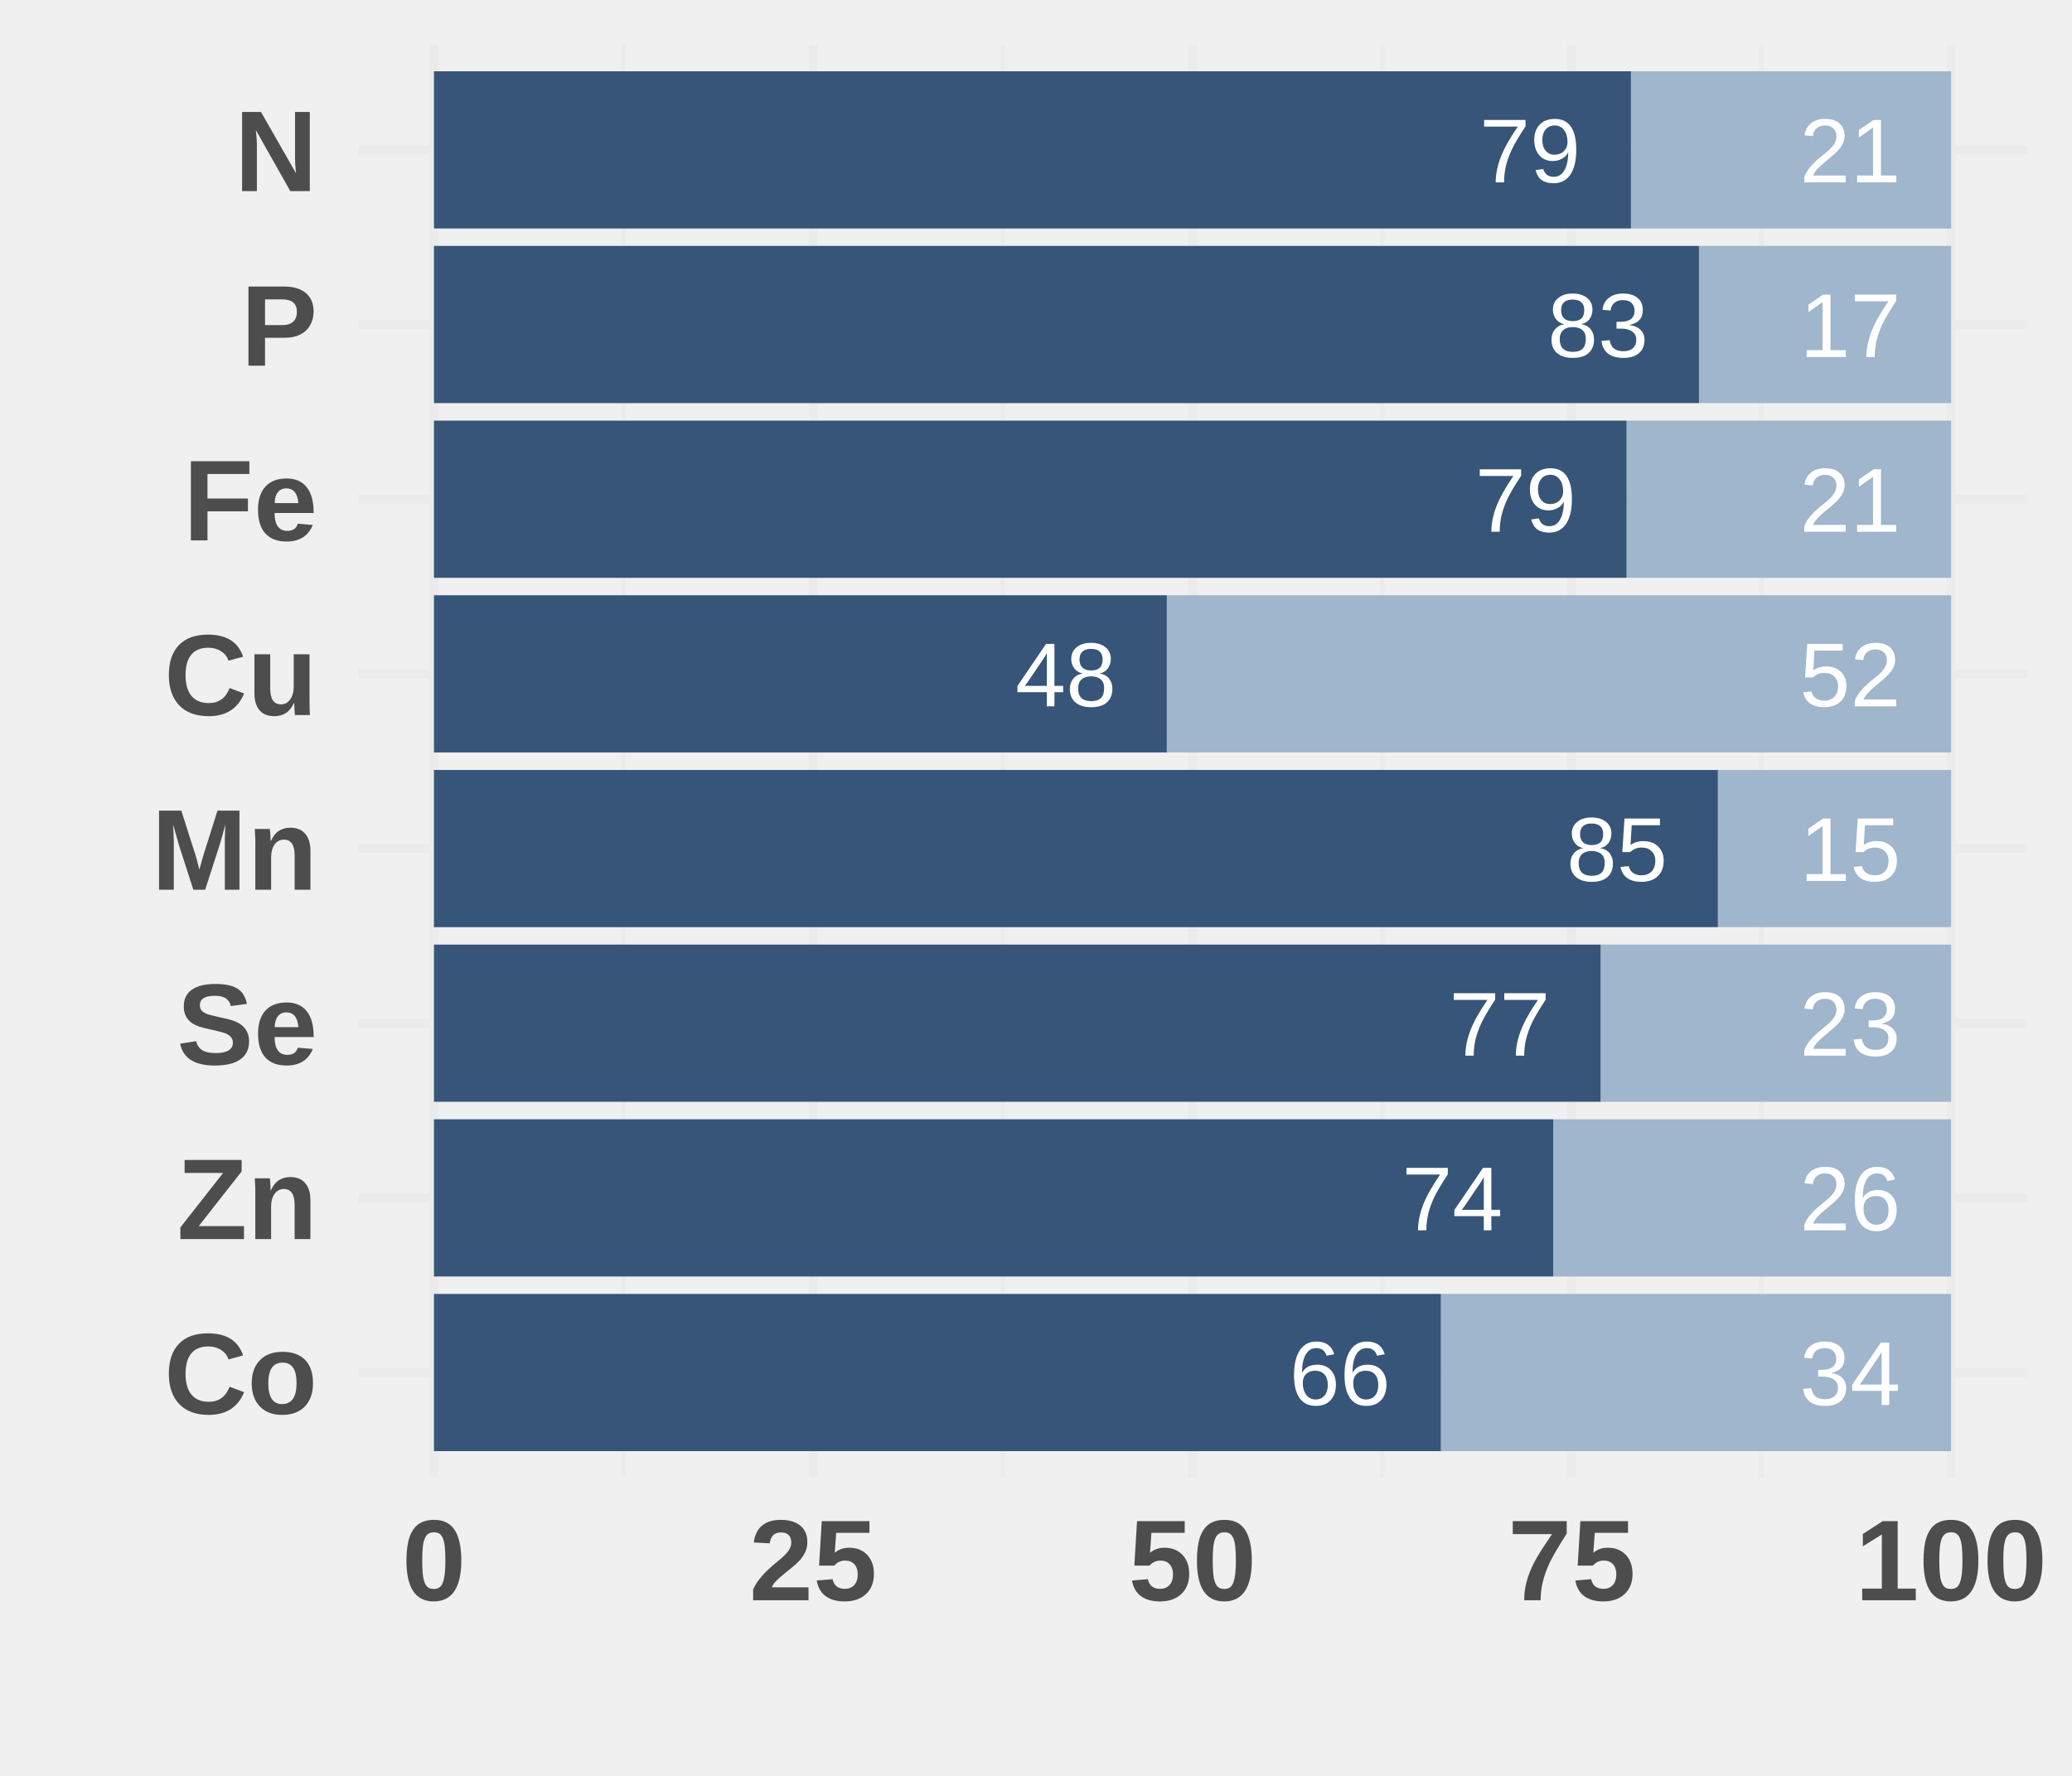
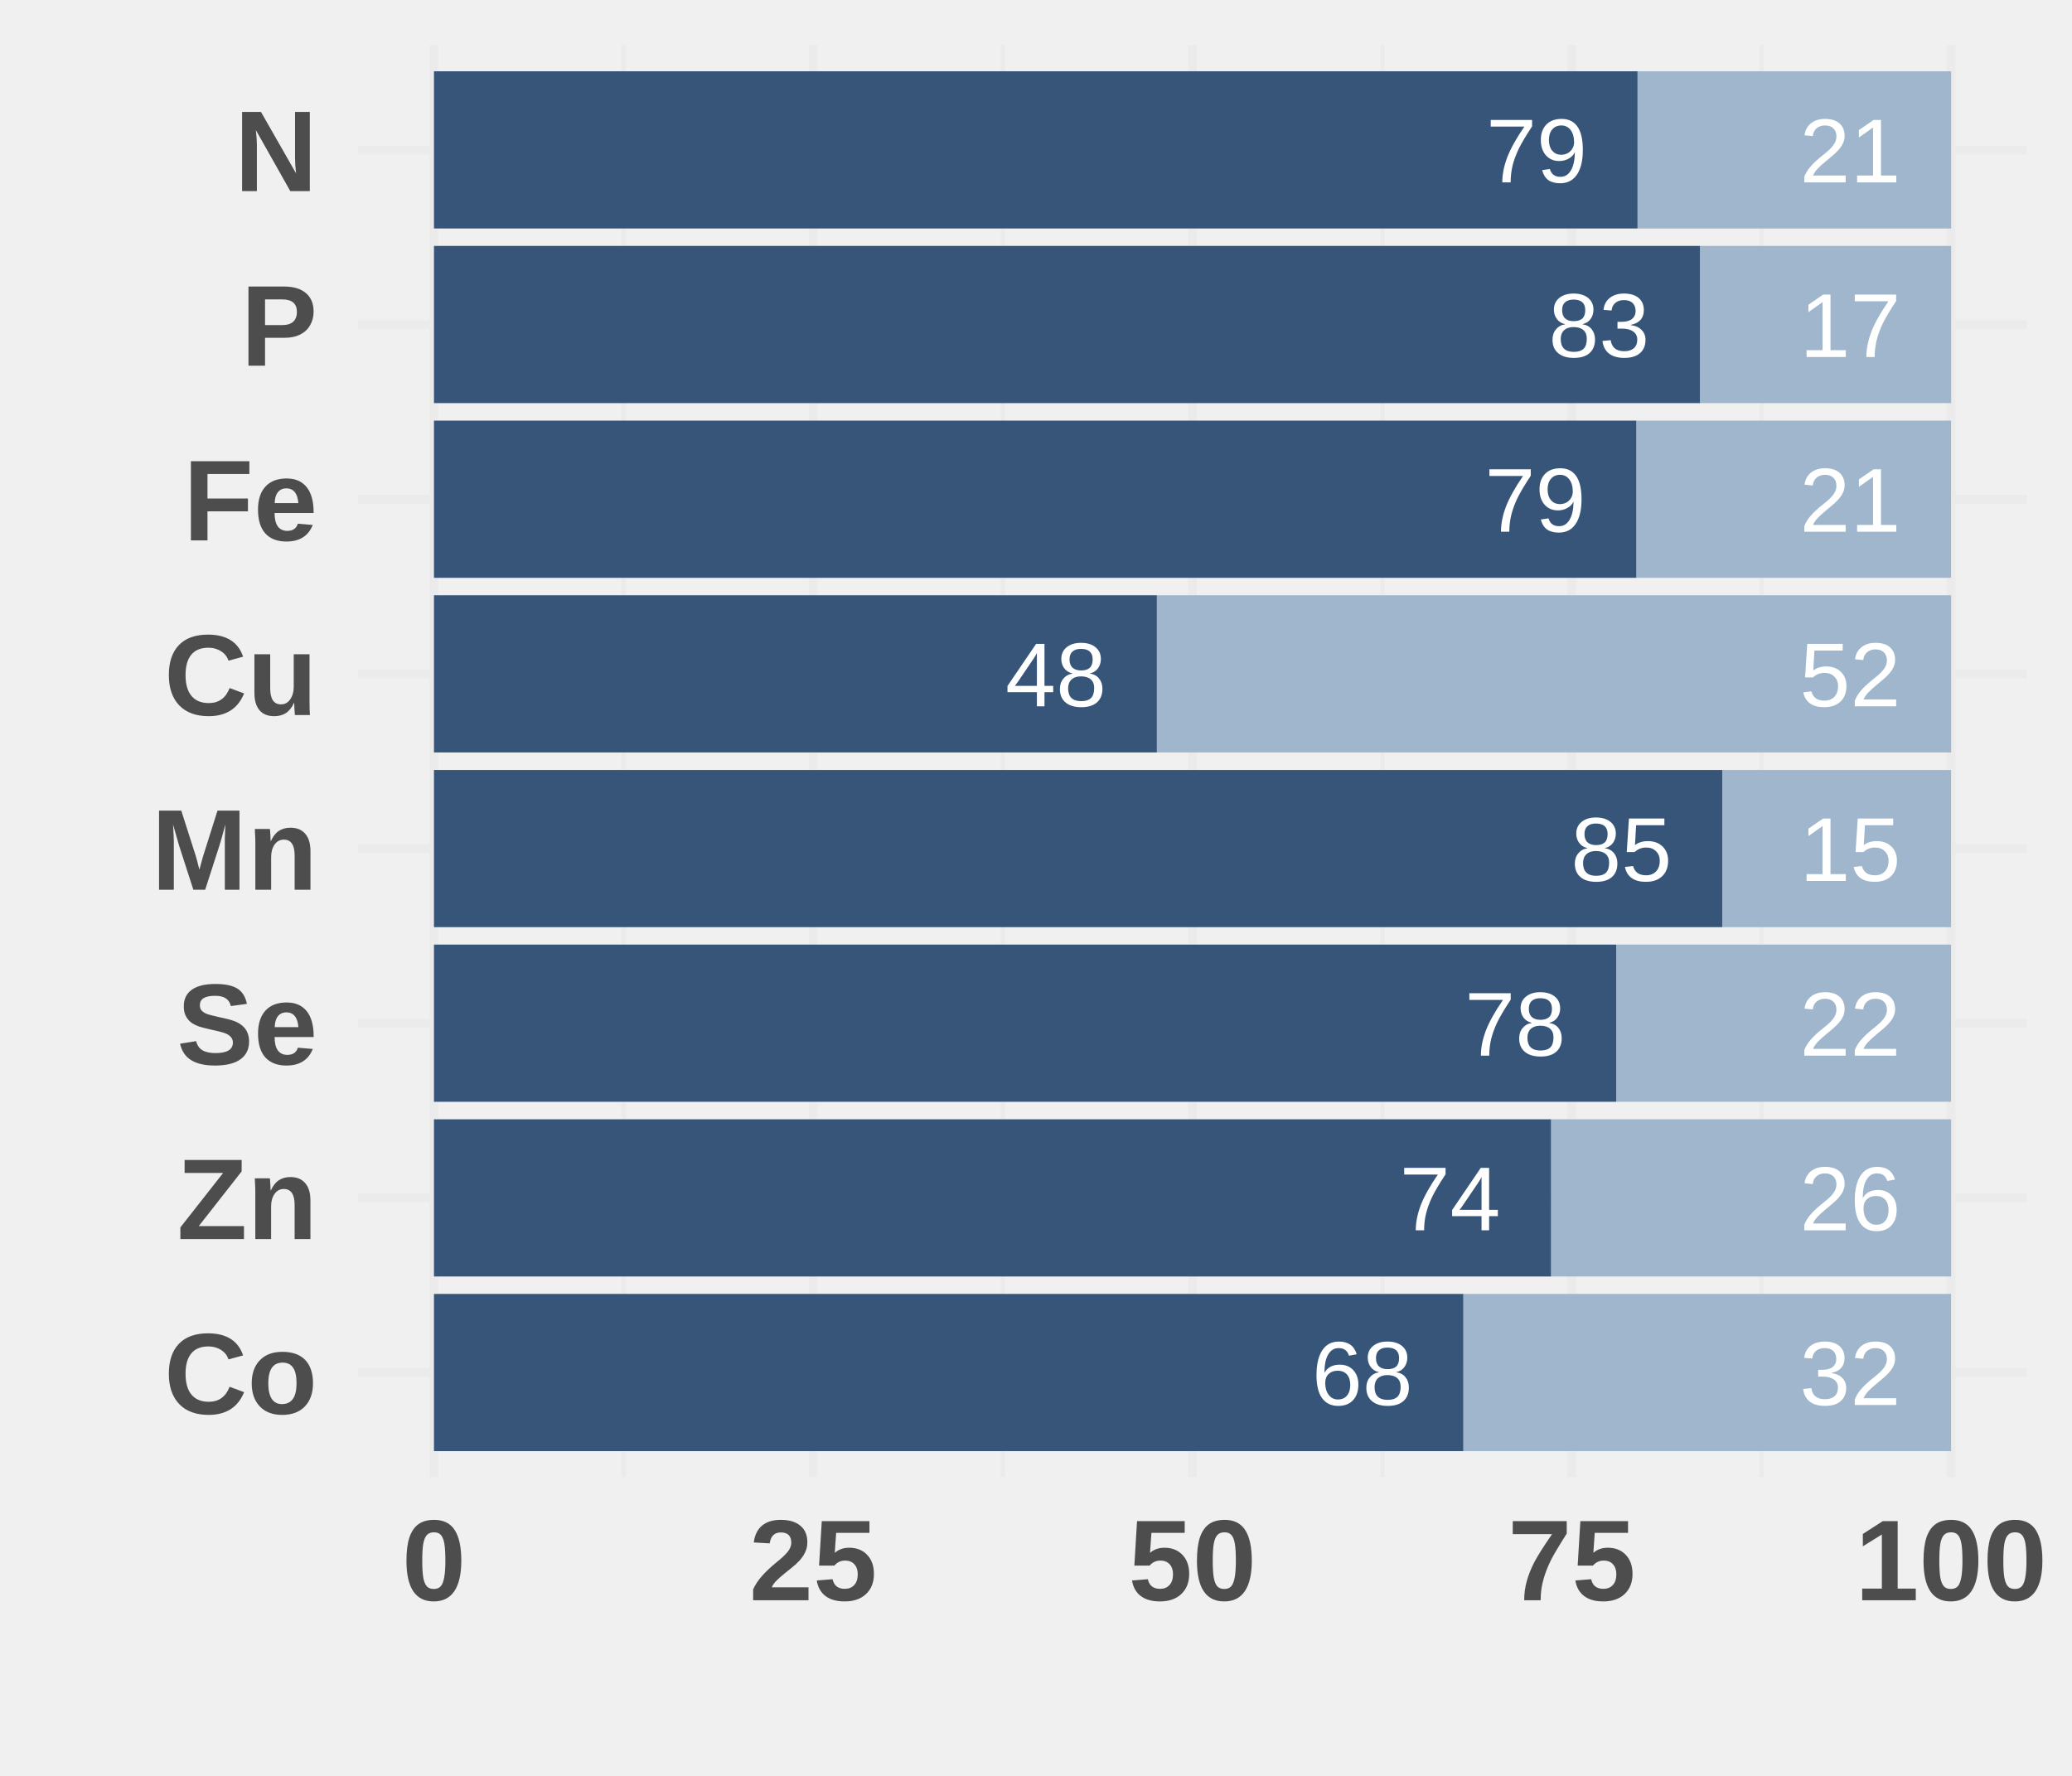
<svg xmlns="http://www.w3.org/2000/svg" class="svglite" width="252.00pt" height="216.00pt" viewBox="0 0 252.00 216.00">
  <defs>
    <style type="text/css">
    .svglite line, .svglite polyline, .svglite polygon, .svglite path, .svglite rect, .svglite circle {
      fill: none;
      stroke: #000000;
      stroke-linecap: round;
      stroke-linejoin: round;
      stroke-miterlimit: 10.00;
    }
    .svglite text {
      white-space: pre;
    }
  </style>
  </defs>
  <rect width="100%" height="100%" style="stroke: none; fill: none;" />
  <defs>
    <clipPath id="cpMC4wMHwyNTIuMDB8MC4wMHwyMTYuMDA=">
      <rect x="0.00" y="0.00" width="252.00" height="216.00" />
    </clipPath>
  </defs>
  <g clip-path="url(#cpMC4wMHwyNTIuMDB8MC4wMHwyMTYuMDA=)">
</g>
  <defs>
    <clipPath id="cpNDMuNTV8MjQ2LjUyfDUuNDh8MTc5LjY5">
      <rect x="43.55" y="5.48" width="202.97" height="174.21" />
    </clipPath>
  </defs>
  <g clip-path="url(#cpNDMuNTV8MjQ2LjUyfDUuNDh8MTc5LjY5)">
    <polyline points="75.84,179.69 75.84,5.48 " style="stroke-width: 0.53; stroke: #EBEBEB; stroke-linecap: butt;" />
    <polyline points="121.97,179.69 121.97,5.48 " style="stroke-width: 0.53; stroke: #EBEBEB; stroke-linecap: butt;" />
    <polyline points="168.10,179.69 168.10,5.48 " style="stroke-width: 0.53; stroke: #EBEBEB; stroke-linecap: butt;" />
    <polyline points="214.23,179.69 214.23,5.48 " style="stroke-width: 0.53; stroke: #EBEBEB; stroke-linecap: butt;" />
    <polyline points="43.55,166.94 246.52,166.94 " style="stroke-width: 1.07; stroke: #EBEBEB; stroke-linecap: butt;" />
    <polyline points="43.55,145.70 246.52,145.70 " style="stroke-width: 1.07; stroke: #EBEBEB; stroke-linecap: butt;" />
    <polyline points="43.55,124.45 246.52,124.45 " style="stroke-width: 1.07; stroke: #EBEBEB; stroke-linecap: butt;" />
    <polyline points="43.55,103.21 246.52,103.21 " style="stroke-width: 1.07; stroke: #EBEBEB; stroke-linecap: butt;" />
    <polyline points="43.55,81.96 246.52,81.96 " style="stroke-width: 1.07; stroke: #EBEBEB; stroke-linecap: butt;" />
    <polyline points="43.55,60.72 246.52,60.72 " style="stroke-width: 1.07; stroke: #EBEBEB; stroke-linecap: butt;" />
    <polyline points="43.55,39.47 246.52,39.47 " style="stroke-width: 1.07; stroke: #EBEBEB; stroke-linecap: butt;" />
    <polyline points="43.55,18.23 246.52,18.23 " style="stroke-width: 1.07; stroke: #EBEBEB; stroke-linecap: butt;" />
    <polyline points="52.78,179.69 52.78,5.48 " style="stroke-width: 1.07; stroke: #EBEBEB; stroke-linecap: butt;" />
    <polyline points="98.90,179.69 98.90,5.48 " style="stroke-width: 1.07; stroke: #EBEBEB; stroke-linecap: butt;" />
    <polyline points="145.03,179.69 145.03,5.48 " style="stroke-width: 1.07; stroke: #EBEBEB; stroke-linecap: butt;" />
    <polyline points="191.16,179.69 191.16,5.48 " style="stroke-width: 1.07; stroke: #EBEBEB; stroke-linecap: butt;" />
    <polyline points="237.29,179.69 237.29,5.48 " style="stroke-width: 1.07; stroke: #EBEBEB; stroke-linecap: butt;" />
-     <rect x="198.36" y="8.67" width="38.94" height="19.12" style="stroke-width: 1.07; stroke: none; stroke-linecap: square; stroke-linejoin: miter; fill: #9FB6CD;" />
-     <rect x="206.63" y="29.91" width="30.67" height="19.12" style="stroke-width: 1.07; stroke: none; stroke-linecap: square; stroke-linejoin: miter; fill: #9FB6CD;" />
-     <rect x="197.83" y="51.16" width="39.47" height="19.12" style="stroke-width: 1.07; stroke: none; stroke-linecap: square; stroke-linejoin: miter; fill: #9FB6CD;" />
-     <rect x="141.91" y="72.40" width="95.39" height="19.12" style="stroke-width: 1.07; stroke: none; stroke-linecap: square; stroke-linejoin: miter; fill: #9FB6CD;" />
-     <rect x="208.93" y="93.65" width="28.37" height="19.12" style="stroke-width: 1.07; stroke: none; stroke-linecap: square; stroke-linejoin: miter; fill: #9FB6CD;" />
-     <rect x="194.67" y="114.89" width="42.63" height="19.12" style="stroke-width: 1.07; stroke: none; stroke-linecap: square; stroke-linejoin: miter; fill: #9FB6CD;" />
-     <rect x="188.90" y="136.14" width="48.39" height="19.12" style="stroke-width: 1.07; stroke: none; stroke-linecap: square; stroke-linejoin: miter; fill: #9FB6CD;" />
-     <rect x="175.23" y="157.38" width="62.06" height="19.12" style="stroke-width: 1.07; stroke: none; stroke-linecap: square; stroke-linejoin: miter; fill: #9FB6CD;" />
-     <rect x="52.78" y="8.67" width="145.58" height="19.12" style="stroke-width: 1.07; stroke: none; stroke-linecap: square; stroke-linejoin: miter; fill: #365579;" />
-     <rect x="52.78" y="29.91" width="153.85" height="19.12" style="stroke-width: 1.07; stroke: none; stroke-linecap: square; stroke-linejoin: miter; fill: #365579;" />
-     <rect x="52.78" y="51.16" width="145.05" height="19.12" style="stroke-width: 1.07; stroke: none; stroke-linecap: square; stroke-linejoin: miter; fill: #365579;" />
-     <rect x="52.78" y="72.40" width="89.13" height="19.12" style="stroke-width: 1.07; stroke: none; stroke-linecap: square; stroke-linejoin: miter; fill: #365579;" />
-     <rect x="52.78" y="93.65" width="156.15" height="19.12" style="stroke-width: 1.07; stroke: none; stroke-linecap: square; stroke-linejoin: miter; fill: #365579;" />
-     <rect x="52.78" y="114.89" width="141.89" height="19.12" style="stroke-width: 1.07; stroke: none; stroke-linecap: square; stroke-linejoin: miter; fill: #365579;" />
-     <rect x="52.78" y="136.14" width="136.12" height="19.12" style="stroke-width: 1.07; stroke: none; stroke-linecap: square; stroke-linejoin: miter; fill: #365579;" />
-     <rect x="52.78" y="157.38" width="122.46" height="19.12" style="stroke-width: 1.07; stroke: none; stroke-linecap: square; stroke-linejoin: miter; fill: #365579;" />
+     <rect x="199.16" y="8.67" width="38.14" height="19.12" style="stroke-width: 1.07; stroke: none; stroke-linecap: square; stroke-linejoin: miter; fill: #9FB6CD;" />
+     <rect x="206.75" y="29.91" width="30.55" height="19.12" style="stroke-width: 1.07; stroke: none; stroke-linecap: square; stroke-linejoin: miter; fill: #9FB6CD;" />
+     <rect x="198.99" y="51.16" width="38.30" height="19.12" style="stroke-width: 1.07; stroke: none; stroke-linecap: square; stroke-linejoin: miter; fill: #9FB6CD;" />
+     <rect x="140.70" y="72.40" width="96.60" height="19.12" style="stroke-width: 1.07; stroke: none; stroke-linecap: square; stroke-linejoin: miter; fill: #9FB6CD;" />
+     <rect x="209.46" y="93.65" width="27.83" height="19.12" style="stroke-width: 1.07; stroke: none; stroke-linecap: square; stroke-linejoin: miter; fill: #9FB6CD;" />
+     <rect x="196.55" y="114.89" width="40.74" height="19.12" style="stroke-width: 1.07; stroke: none; stroke-linecap: square; stroke-linejoin: miter; fill: #9FB6CD;" />
+     <rect x="188.64" y="136.14" width="48.66" height="19.12" style="stroke-width: 1.07; stroke: none; stroke-linecap: square; stroke-linejoin: miter; fill: #9FB6CD;" />
+     <rect x="177.96" y="157.38" width="59.33" height="19.12" style="stroke-width: 1.07; stroke: none; stroke-linecap: square; stroke-linejoin: miter; fill: #9FB6CD;" />
+     <rect x="52.78" y="8.67" width="146.38" height="19.12" style="stroke-width: 1.07; stroke: none; stroke-linecap: square; stroke-linejoin: miter; fill: #365579;" />
+     <rect x="52.78" y="29.91" width="153.97" height="19.12" style="stroke-width: 1.07; stroke: none; stroke-linecap: square; stroke-linejoin: miter; fill: #365579;" />
+     <rect x="52.78" y="51.16" width="146.22" height="19.12" style="stroke-width: 1.07; stroke: none; stroke-linecap: square; stroke-linejoin: miter; fill: #365579;" />
+     <rect x="52.78" y="72.40" width="87.92" height="19.12" style="stroke-width: 1.07; stroke: none; stroke-linecap: square; stroke-linejoin: miter; fill: #365579;" />
+     <rect x="52.78" y="93.65" width="156.68" height="19.12" style="stroke-width: 1.07; stroke: none; stroke-linecap: square; stroke-linejoin: miter; fill: #365579;" />
+     <rect x="52.78" y="114.89" width="143.78" height="19.12" style="stroke-width: 1.07; stroke: none; stroke-linecap: square; stroke-linejoin: miter; fill: #365579;" />
+     <rect x="52.78" y="136.14" width="135.86" height="19.12" style="stroke-width: 1.07; stroke: none; stroke-linecap: square; stroke-linejoin: miter; fill: #365579;" />
+     <rect x="52.78" y="157.38" width="125.19" height="19.12" style="stroke-width: 1.07; stroke: none; stroke-linecap: square; stroke-linejoin: miter; fill: #365579;" />
    <text x="231.16" y="22.18" text-anchor="end" style="font-size: 11.04px;fill: #FFFFFF; font-family: &quot;Arial&quot;;" textLength="12.27px" lengthAdjust="spacingAndGlyphs">21</text>
    <text x="231.16" y="43.42" text-anchor="end" style="font-size: 11.04px;fill: #FFFFFF; font-family: &quot;Arial&quot;;" textLength="12.27px" lengthAdjust="spacingAndGlyphs">17</text>
    <text x="231.16" y="64.67" text-anchor="end" style="font-size: 11.04px;fill: #FFFFFF; font-family: &quot;Arial&quot;;" textLength="12.27px" lengthAdjust="spacingAndGlyphs">21</text>
    <text x="231.16" y="85.91" text-anchor="end" style="font-size: 11.04px;fill: #FFFFFF; font-family: &quot;Arial&quot;;" textLength="12.27px" lengthAdjust="spacingAndGlyphs">52</text>
    <text x="231.16" y="107.15" text-anchor="end" style="font-size: 11.04px;fill: #FFFFFF; font-family: &quot;Arial&quot;;" textLength="12.27px" lengthAdjust="spacingAndGlyphs">15</text>
-     <text x="231.16" y="128.40" text-anchor="end" style="font-size: 11.04px;fill: #FFFFFF; font-family: &quot;Arial&quot;;" textLength="12.27px" lengthAdjust="spacingAndGlyphs">23</text>
+     <text x="231.16" y="128.40" text-anchor="end" style="font-size: 11.04px;fill: #FFFFFF; font-family: &quot;Arial&quot;;" textLength="12.27px" lengthAdjust="spacingAndGlyphs">22</text>
    <text x="231.16" y="149.64" text-anchor="end" style="font-size: 11.04px;fill: #FFFFFF; font-family: &quot;Arial&quot;;" textLength="12.27px" lengthAdjust="spacingAndGlyphs">26</text>
-     <text x="231.16" y="170.89" text-anchor="end" style="font-size: 11.04px;fill: #FFFFFF; font-family: &quot;Arial&quot;;" textLength="12.27px" lengthAdjust="spacingAndGlyphs">34</text>
-     <text x="192.22" y="22.18" text-anchor="end" style="font-size: 11.04px;fill: #FFFFFF; font-family: &quot;Arial&quot;;" textLength="12.27px" lengthAdjust="spacingAndGlyphs">79</text>
-     <text x="200.49" y="43.42" text-anchor="end" style="font-size: 11.04px;fill: #FFFFFF; font-family: &quot;Arial&quot;;" textLength="12.27px" lengthAdjust="spacingAndGlyphs">83</text>
-     <text x="191.69" y="64.67" text-anchor="end" style="font-size: 11.04px;fill: #FFFFFF; font-family: &quot;Arial&quot;;" textLength="12.27px" lengthAdjust="spacingAndGlyphs">79</text>
-     <text x="135.77" y="85.91" text-anchor="end" style="font-size: 11.04px;fill: #FFFFFF; font-family: &quot;Arial&quot;;" textLength="12.27px" lengthAdjust="spacingAndGlyphs">48</text>
-     <text x="202.79" y="107.15" text-anchor="end" style="font-size: 11.04px;fill: #FFFFFF; font-family: &quot;Arial&quot;;" textLength="12.27px" lengthAdjust="spacingAndGlyphs">85</text>
-     <text x="188.53" y="128.40" text-anchor="end" style="font-size: 11.04px;fill: #FFFFFF; font-family: &quot;Arial&quot;;" textLength="12.27px" lengthAdjust="spacingAndGlyphs">77</text>
-     <text x="182.77" y="149.64" text-anchor="end" style="font-size: 11.04px;fill: #FFFFFF; font-family: &quot;Arial&quot;;" textLength="12.27px" lengthAdjust="spacingAndGlyphs">74</text>
-     <text x="169.10" y="170.89" text-anchor="end" style="font-size: 11.04px;fill: #FFFFFF; font-family: &quot;Arial&quot;;" textLength="12.27px" lengthAdjust="spacingAndGlyphs">66</text>
+     <text x="231.16" y="170.89" text-anchor="end" style="font-size: 11.04px;fill: #FFFFFF; font-family: &quot;Arial&quot;;" textLength="12.27px" lengthAdjust="spacingAndGlyphs">32</text>
+     <text x="193.02" y="22.18" text-anchor="end" style="font-size: 11.04px;fill: #FFFFFF; font-family: &quot;Arial&quot;;" textLength="12.27px" lengthAdjust="spacingAndGlyphs">79</text>
+     <text x="200.61" y="43.42" text-anchor="end" style="font-size: 11.04px;fill: #FFFFFF; font-family: &quot;Arial&quot;;" textLength="12.27px" lengthAdjust="spacingAndGlyphs">83</text>
+     <text x="192.86" y="64.67" text-anchor="end" style="font-size: 11.04px;fill: #FFFFFF; font-family: &quot;Arial&quot;;" textLength="12.27px" lengthAdjust="spacingAndGlyphs">79</text>
+     <text x="134.56" y="85.91" text-anchor="end" style="font-size: 11.04px;fill: #FFFFFF; font-family: &quot;Arial&quot;;" textLength="12.27px" lengthAdjust="spacingAndGlyphs">48</text>
+     <text x="203.33" y="107.15" text-anchor="end" style="font-size: 11.04px;fill: #FFFFFF; font-family: &quot;Arial&quot;;" textLength="12.27px" lengthAdjust="spacingAndGlyphs">85</text>
+     <text x="190.42" y="128.40" text-anchor="end" style="font-size: 11.04px;fill: #FFFFFF; font-family: &quot;Arial&quot;;" textLength="12.27px" lengthAdjust="spacingAndGlyphs">78</text>
+     <text x="182.50" y="149.64" text-anchor="end" style="font-size: 11.04px;fill: #FFFFFF; font-family: &quot;Arial&quot;;" textLength="12.27px" lengthAdjust="spacingAndGlyphs">74</text>
+     <text x="171.83" y="170.89" text-anchor="end" style="font-size: 11.04px;fill: #FFFFFF; font-family: &quot;Arial&quot;;" textLength="12.27px" lengthAdjust="spacingAndGlyphs">68</text>
  </g>
  <g clip-path="url(#cpMC4wMHwyNTIuMDB8MC4wMHwyMTYuMDA=)">
    <text x="38.62" y="171.95" text-anchor="end" style="font-size: 14.00px; font-weight: bold;fill: #4D4D4D; font-family: &quot;Arial&quot;;" textLength="18.66px" lengthAdjust="spacingAndGlyphs">Co</text>
    <text x="38.62" y="150.71" text-anchor="end" style="font-size: 14.00px; font-weight: bold;fill: #4D4D4D; font-family: &quot;Arial&quot;;" textLength="17.09px" lengthAdjust="spacingAndGlyphs">Zn</text>
    <text x="38.62" y="129.46" text-anchor="end" style="font-size: 14.00px; font-weight: bold;fill: #4D4D4D; font-family: &quot;Arial&quot;;" textLength="17.12px" lengthAdjust="spacingAndGlyphs">Se</text>
    <text x="38.62" y="108.22" text-anchor="end" style="font-size: 14.00px; font-weight: bold;fill: #4D4D4D; font-family: &quot;Arial&quot;;" textLength="20.20px" lengthAdjust="spacingAndGlyphs">Mn</text>
    <text x="38.62" y="86.97" text-anchor="end" style="font-size: 14.00px; font-weight: bold;fill: #4D4D4D; font-family: &quot;Arial&quot;;" textLength="18.66px" lengthAdjust="spacingAndGlyphs">Cu</text>
    <text x="38.62" y="65.73" text-anchor="end" style="font-size: 14.00px; font-weight: bold;fill: #4D4D4D; font-family: &quot;Arial&quot;;" textLength="16.33px" lengthAdjust="spacingAndGlyphs">Fe</text>
    <text x="38.62" y="44.48" text-anchor="end" style="font-size: 14.00px; font-weight: bold;fill: #4D4D4D; font-family: &quot;Arial&quot;;" textLength="9.34px" lengthAdjust="spacingAndGlyphs">P</text>
    <text x="38.62" y="23.24" text-anchor="end" style="font-size: 14.00px; font-weight: bold;fill: #4D4D4D; font-family: &quot;Arial&quot;;" textLength="10.11px" lengthAdjust="spacingAndGlyphs">N</text>
    <text x="52.78" y="194.64" text-anchor="middle" style="font-size: 14.00px; font-weight: bold;fill: #4D4D4D; font-family: &quot;Arial&quot;;" textLength="7.78px" lengthAdjust="spacingAndGlyphs">0</text>
    <text x="98.90" y="194.64" text-anchor="middle" style="font-size: 14.00px; font-weight: bold;fill: #4D4D4D; font-family: &quot;Arial&quot;;" textLength="15.57px" lengthAdjust="spacingAndGlyphs">25</text>
    <text x="145.03" y="194.64" text-anchor="middle" style="font-size: 14.00px; font-weight: bold;fill: #4D4D4D; font-family: &quot;Arial&quot;;" textLength="15.57px" lengthAdjust="spacingAndGlyphs">50</text>
    <text x="191.16" y="194.64" text-anchor="middle" style="font-size: 14.00px; font-weight: bold;fill: #4D4D4D; font-family: &quot;Arial&quot;;" textLength="15.57px" lengthAdjust="spacingAndGlyphs">75</text>
    <text x="237.29" y="194.64" text-anchor="middle" style="font-size: 14.00px; font-weight: bold;fill: #4D4D4D; font-family: &quot;Arial&quot;;" textLength="23.35px" lengthAdjust="spacingAndGlyphs">100</text>
  </g>
</svg>
